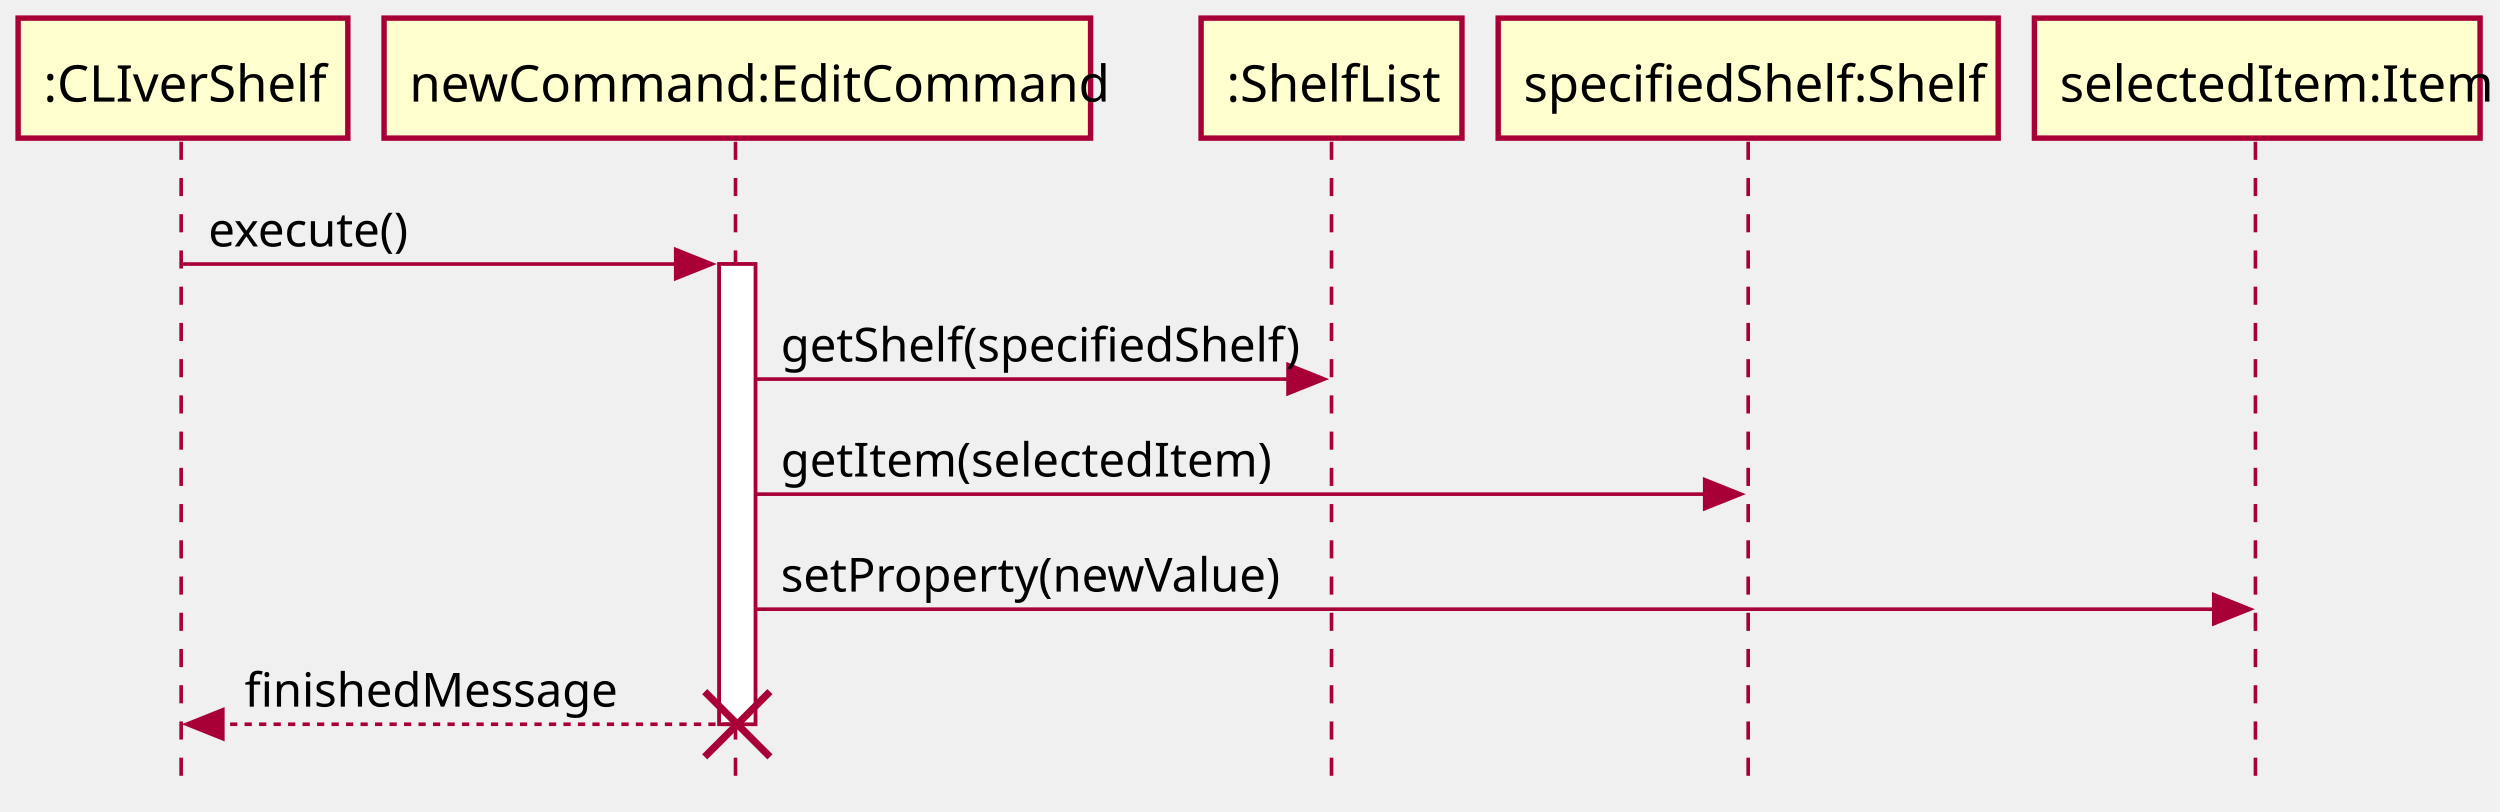
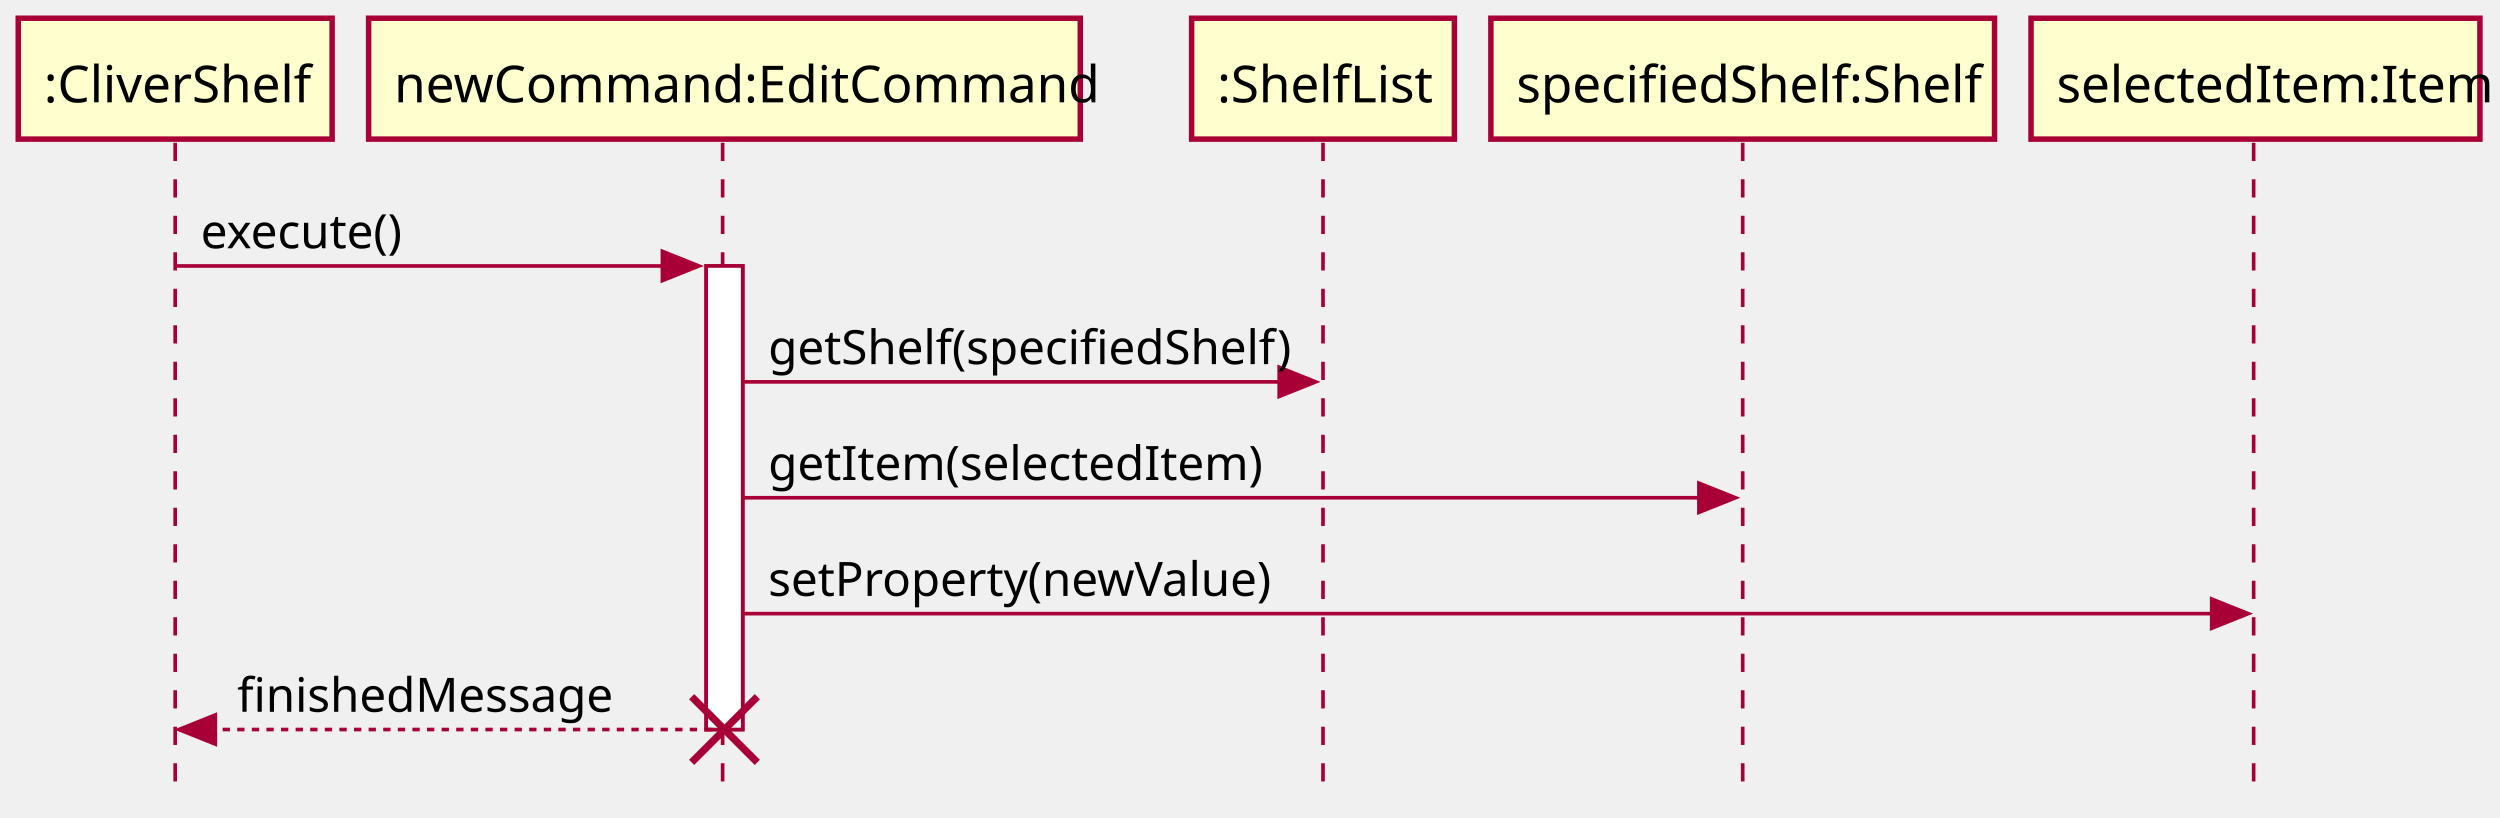
- <svg xmlns="http://www.w3.org/2000/svg" contentScriptType="application/ecmascript" contentStyleType="text/css" height="224px" preserveAspectRatio="none" style="width:690px;height:224px;background:#FFFFFF;" version="1.1" viewBox="0 0 690 224" width="690px" zoomAndPan="magnify">
+ <svg xmlns="http://www.w3.org/2000/svg" contentScriptType="application/ecmascript" contentStyleType="text/css" height="224px" preserveAspectRatio="none" style="width:685px;height:224px;background:#FFFFFF;" version="1.1" viewBox="0 0 685 224" width="685px" zoomAndPan="magnify">
  <defs />
  <g>
-     <rect fill="#FFFFFF" height="127.018" style="stroke:#A80036;stroke-width:1.0;" width="10" x="198.5" y="72.874" />
-     <line style="stroke:#A80036;stroke-width:1.0;stroke-dasharray:5.0,5.0;" x1="50" x2="50" y1="39.12" y2="217.892" />
-     <line style="stroke:#A80036;stroke-width:1.0;stroke-dasharray:5.0,5.0;" x1="203" x2="203" y1="39.12" y2="217.892" />
-     <line style="stroke:#A80036;stroke-width:1.0;stroke-dasharray:5.0,5.0;" x1="367.5" x2="367.5" y1="39.12" y2="217.892" />
-     <line style="stroke:#A80036;stroke-width:1.0;stroke-dasharray:5.0,5.0;" x1="482.5" x2="482.5" y1="39.12" y2="217.892" />
-     <line style="stroke:#A80036;stroke-width:1.0;stroke-dasharray:5.0,5.0;" x1="622.5" x2="622.5" y1="39.12" y2="217.892" />
-     <rect fill="#FEFECE" height="33.12" style="stroke:#A80036;stroke-width:1.5;" width="91" x="5" y="5" />
-     <text fill="#000000" font-family="sans-serif" font-size="14" lengthAdjust="spacing" textLength="77" x="12" y="28.044">:CLIverShelf</text>
-     <rect fill="#FEFECE" height="33.12" style="stroke:#A80036;stroke-width:1.5;" width="195" x="106" y="5" />
-     <text fill="#000000" font-family="sans-serif" font-size="14" lengthAdjust="spacing" textLength="181" x="113" y="28.044">newCommand:EditCommand</text>
-     <rect fill="#FEFECE" height="33.12" style="stroke:#A80036;stroke-width:1.5;" width="72" x="331.5" y="5" />
-     <text fill="#000000" font-family="sans-serif" font-size="14" lengthAdjust="spacing" textLength="58" x="338.5" y="28.044">:ShelfList</text>
-     <rect fill="#FEFECE" height="33.12" style="stroke:#A80036;stroke-width:1.5;" width="138" x="413.5" y="5" />
-     <text fill="#000000" font-family="sans-serif" font-size="14" lengthAdjust="spacing" textLength="124" x="420.5" y="28.044">specifiedShelf:Shelf</text>
-     <rect fill="#FEFECE" height="33.12" style="stroke:#A80036;stroke-width:1.5;" width="123" x="561.5" y="5" />
-     <text fill="#000000" font-family="sans-serif" font-size="14" lengthAdjust="spacing" textLength="109" x="568.5" y="28.044">selectedItem:Item</text>
-     <rect fill="#FFFFFF" height="127.018" style="stroke:#A80036;stroke-width:1.0;" width="10" x="198.5" y="72.874" />
-     <polygon fill="#A80036" points="186.5,68.874,196.5,72.874,186.5,76.874" style="stroke:#A80036;stroke-width:1.0;" />
-     <line style="stroke:#A80036;stroke-width:1.0;" x1="50.5" x2="192.5" y1="72.874" y2="72.874" />
-     <text fill="#000000" font-family="sans-serif" font-size="13" lengthAdjust="spacing" textLength="54" x="57.5" y="68.018">execute()</text>
-     <polygon fill="#A80036" points="355.5,100.629,365.5,104.629,355.5,108.629" style="stroke:#A80036;stroke-width:1.0;" />
-     <line style="stroke:#A80036;stroke-width:1.0;" x1="208.5" x2="361.5" y1="104.629" y2="104.629" />
-     <text fill="#000000" font-family="sans-serif" font-size="13" lengthAdjust="spacing" textLength="135" x="215.5" y="99.772">getShelf(specifiedShelf)</text>
-     <polygon fill="#A80036" points="470.5,132.383,480.5,136.383,470.5,140.383" style="stroke:#A80036;stroke-width:1.0;" />
-     <line style="stroke:#A80036;stroke-width:1.0;" x1="208.5" x2="476.5" y1="136.383" y2="136.383" />
-     <text fill="#000000" font-family="sans-serif" font-size="13" lengthAdjust="spacing" textLength="125" x="215.5" y="131.527">getItem(selectedItem)</text>
-     <polygon fill="#A80036" points="611,164.138,621,168.138,611,172.138" style="stroke:#A80036;stroke-width:1.0;" />
-     <line style="stroke:#A80036;stroke-width:1.0;" x1="208.5" x2="617" y1="168.138" y2="168.138" />
-     <text fill="#000000" font-family="sans-serif" font-size="13" lengthAdjust="spacing" textLength="131" x="215.5" y="163.281">setProperty(newValue)</text>
-     <polygon fill="#A80036" points="61.5,195.892,51.5,199.892,61.5,203.892" style="stroke:#A80036;stroke-width:1.0;" />
-     <line style="stroke:#A80036;stroke-width:1.0;stroke-dasharray:2.0,2.0;" x1="55.5" x2="202.5" y1="199.892" y2="199.892" />
-     <text fill="#000000" font-family="sans-serif" font-size="13" lengthAdjust="spacing" textLength="97" x="67.5" y="195.036">finishedMessage</text>
-     <line style="stroke:#A80036;stroke-width:2.0;" x1="194.5" x2="212.5" y1="190.892" y2="208.892" />
-     <line style="stroke:#A80036;stroke-width:2.0;" x1="194.5" x2="212.5" y1="208.892" y2="190.892" />
+     <rect fill="#FFFFFF" height="127.018" style="stroke:#A80036;stroke-width:1.0;" width="10" x="193.5" y="72.874" />
+     <line style="stroke:#A80036;stroke-width:1.0;stroke-dasharray:5.0,5.0;" x1="48" x2="48" y1="39.12" y2="217.892" />
+     <line style="stroke:#A80036;stroke-width:1.0;stroke-dasharray:5.0,5.0;" x1="198" x2="198" y1="39.12" y2="217.892" />
+     <line style="stroke:#A80036;stroke-width:1.0;stroke-dasharray:5.0,5.0;" x1="362.5" x2="362.5" y1="39.12" y2="217.892" />
+     <line style="stroke:#A80036;stroke-width:1.0;stroke-dasharray:5.0,5.0;" x1="477.5" x2="477.5" y1="39.12" y2="217.892" />
+     <line style="stroke:#A80036;stroke-width:1.0;stroke-dasharray:5.0,5.0;" x1="617.5" x2="617.5" y1="39.12" y2="217.892" />
+     <rect fill="#FEFECE" height="33.12" style="stroke:#A80036;stroke-width:1.5;" width="86" x="5" y="5" />
+     <text fill="#000000" font-family="sans-serif" font-size="14" lengthAdjust="spacing" textLength="72" x="12" y="28.044">:CliverShelf</text>
+     <rect fill="#FEFECE" height="33.12" style="stroke:#A80036;stroke-width:1.5;" width="195" x="101" y="5" />
+     <text fill="#000000" font-family="sans-serif" font-size="14" lengthAdjust="spacing" textLength="181" x="108" y="28.044">newCommand:EditCommand</text>
+     <rect fill="#FEFECE" height="33.12" style="stroke:#A80036;stroke-width:1.5;" width="72" x="326.5" y="5" />
+     <text fill="#000000" font-family="sans-serif" font-size="14" lengthAdjust="spacing" textLength="58" x="333.5" y="28.044">:ShelfList</text>
+     <rect fill="#FEFECE" height="33.12" style="stroke:#A80036;stroke-width:1.5;" width="138" x="408.5" y="5" />
+     <text fill="#000000" font-family="sans-serif" font-size="14" lengthAdjust="spacing" textLength="124" x="415.5" y="28.044">specifiedShelf:Shelf</text>
+     <rect fill="#FEFECE" height="33.12" style="stroke:#A80036;stroke-width:1.5;" width="123" x="556.5" y="5" />
+     <text fill="#000000" font-family="sans-serif" font-size="14" lengthAdjust="spacing" textLength="109" x="563.5" y="28.044">selectedItem:Item</text>
+     <rect fill="#FFFFFF" height="127.018" style="stroke:#A80036;stroke-width:1.0;" width="10" x="193.5" y="72.874" />
+     <polygon fill="#A80036" points="181.5,68.874,191.5,72.874,181.5,76.874" style="stroke:#A80036;stroke-width:1.0;" />
+     <line style="stroke:#A80036;stroke-width:1.0;" x1="48" x2="187.5" y1="72.874" y2="72.874" />
+     <text fill="#000000" font-family="sans-serif" font-size="13" lengthAdjust="spacing" textLength="54" x="55" y="68.018">execute()</text>
+     <polygon fill="#A80036" points="350.5,100.629,360.5,104.629,350.5,108.629" style="stroke:#A80036;stroke-width:1.0;" />
+     <line style="stroke:#A80036;stroke-width:1.0;" x1="203.5" x2="356.5" y1="104.629" y2="104.629" />
+     <text fill="#000000" font-family="sans-serif" font-size="13" lengthAdjust="spacing" textLength="135" x="210.5" y="99.772">getShelf(specifiedShelf)</text>
+     <polygon fill="#A80036" points="465.5,132.383,475.5,136.383,465.5,140.383" style="stroke:#A80036;stroke-width:1.0;" />
+     <line style="stroke:#A80036;stroke-width:1.0;" x1="203.5" x2="471.5" y1="136.383" y2="136.383" />
+     <text fill="#000000" font-family="sans-serif" font-size="13" lengthAdjust="spacing" textLength="125" x="210.5" y="131.527">getItem(selectedItem)</text>
+     <polygon fill="#A80036" points="606,164.138,616,168.138,606,172.138" style="stroke:#A80036;stroke-width:1.0;" />
+     <line style="stroke:#A80036;stroke-width:1.0;" x1="203.5" x2="612" y1="168.138" y2="168.138" />
+     <text fill="#000000" font-family="sans-serif" font-size="13" lengthAdjust="spacing" textLength="131" x="210.5" y="163.281">setProperty(newValue)</text>
+     <polygon fill="#A80036" points="59,195.892,49,199.892,59,203.892" style="stroke:#A80036;stroke-width:1.0;" />
+     <line style="stroke:#A80036;stroke-width:1.0;stroke-dasharray:2.0,2.0;" x1="53" x2="197.5" y1="199.892" y2="199.892" />
+     <text fill="#000000" font-family="sans-serif" font-size="13" lengthAdjust="spacing" textLength="97" x="65" y="195.036">finishedMessage</text>
+     <line style="stroke:#A80036;stroke-width:2.0;" x1="189.5" x2="207.5" y1="190.892" y2="208.892" />
+     <line style="stroke:#A80036;stroke-width:2.0;" x1="189.5" x2="207.5" y1="208.892" y2="190.892" />
  </g>
</svg>
